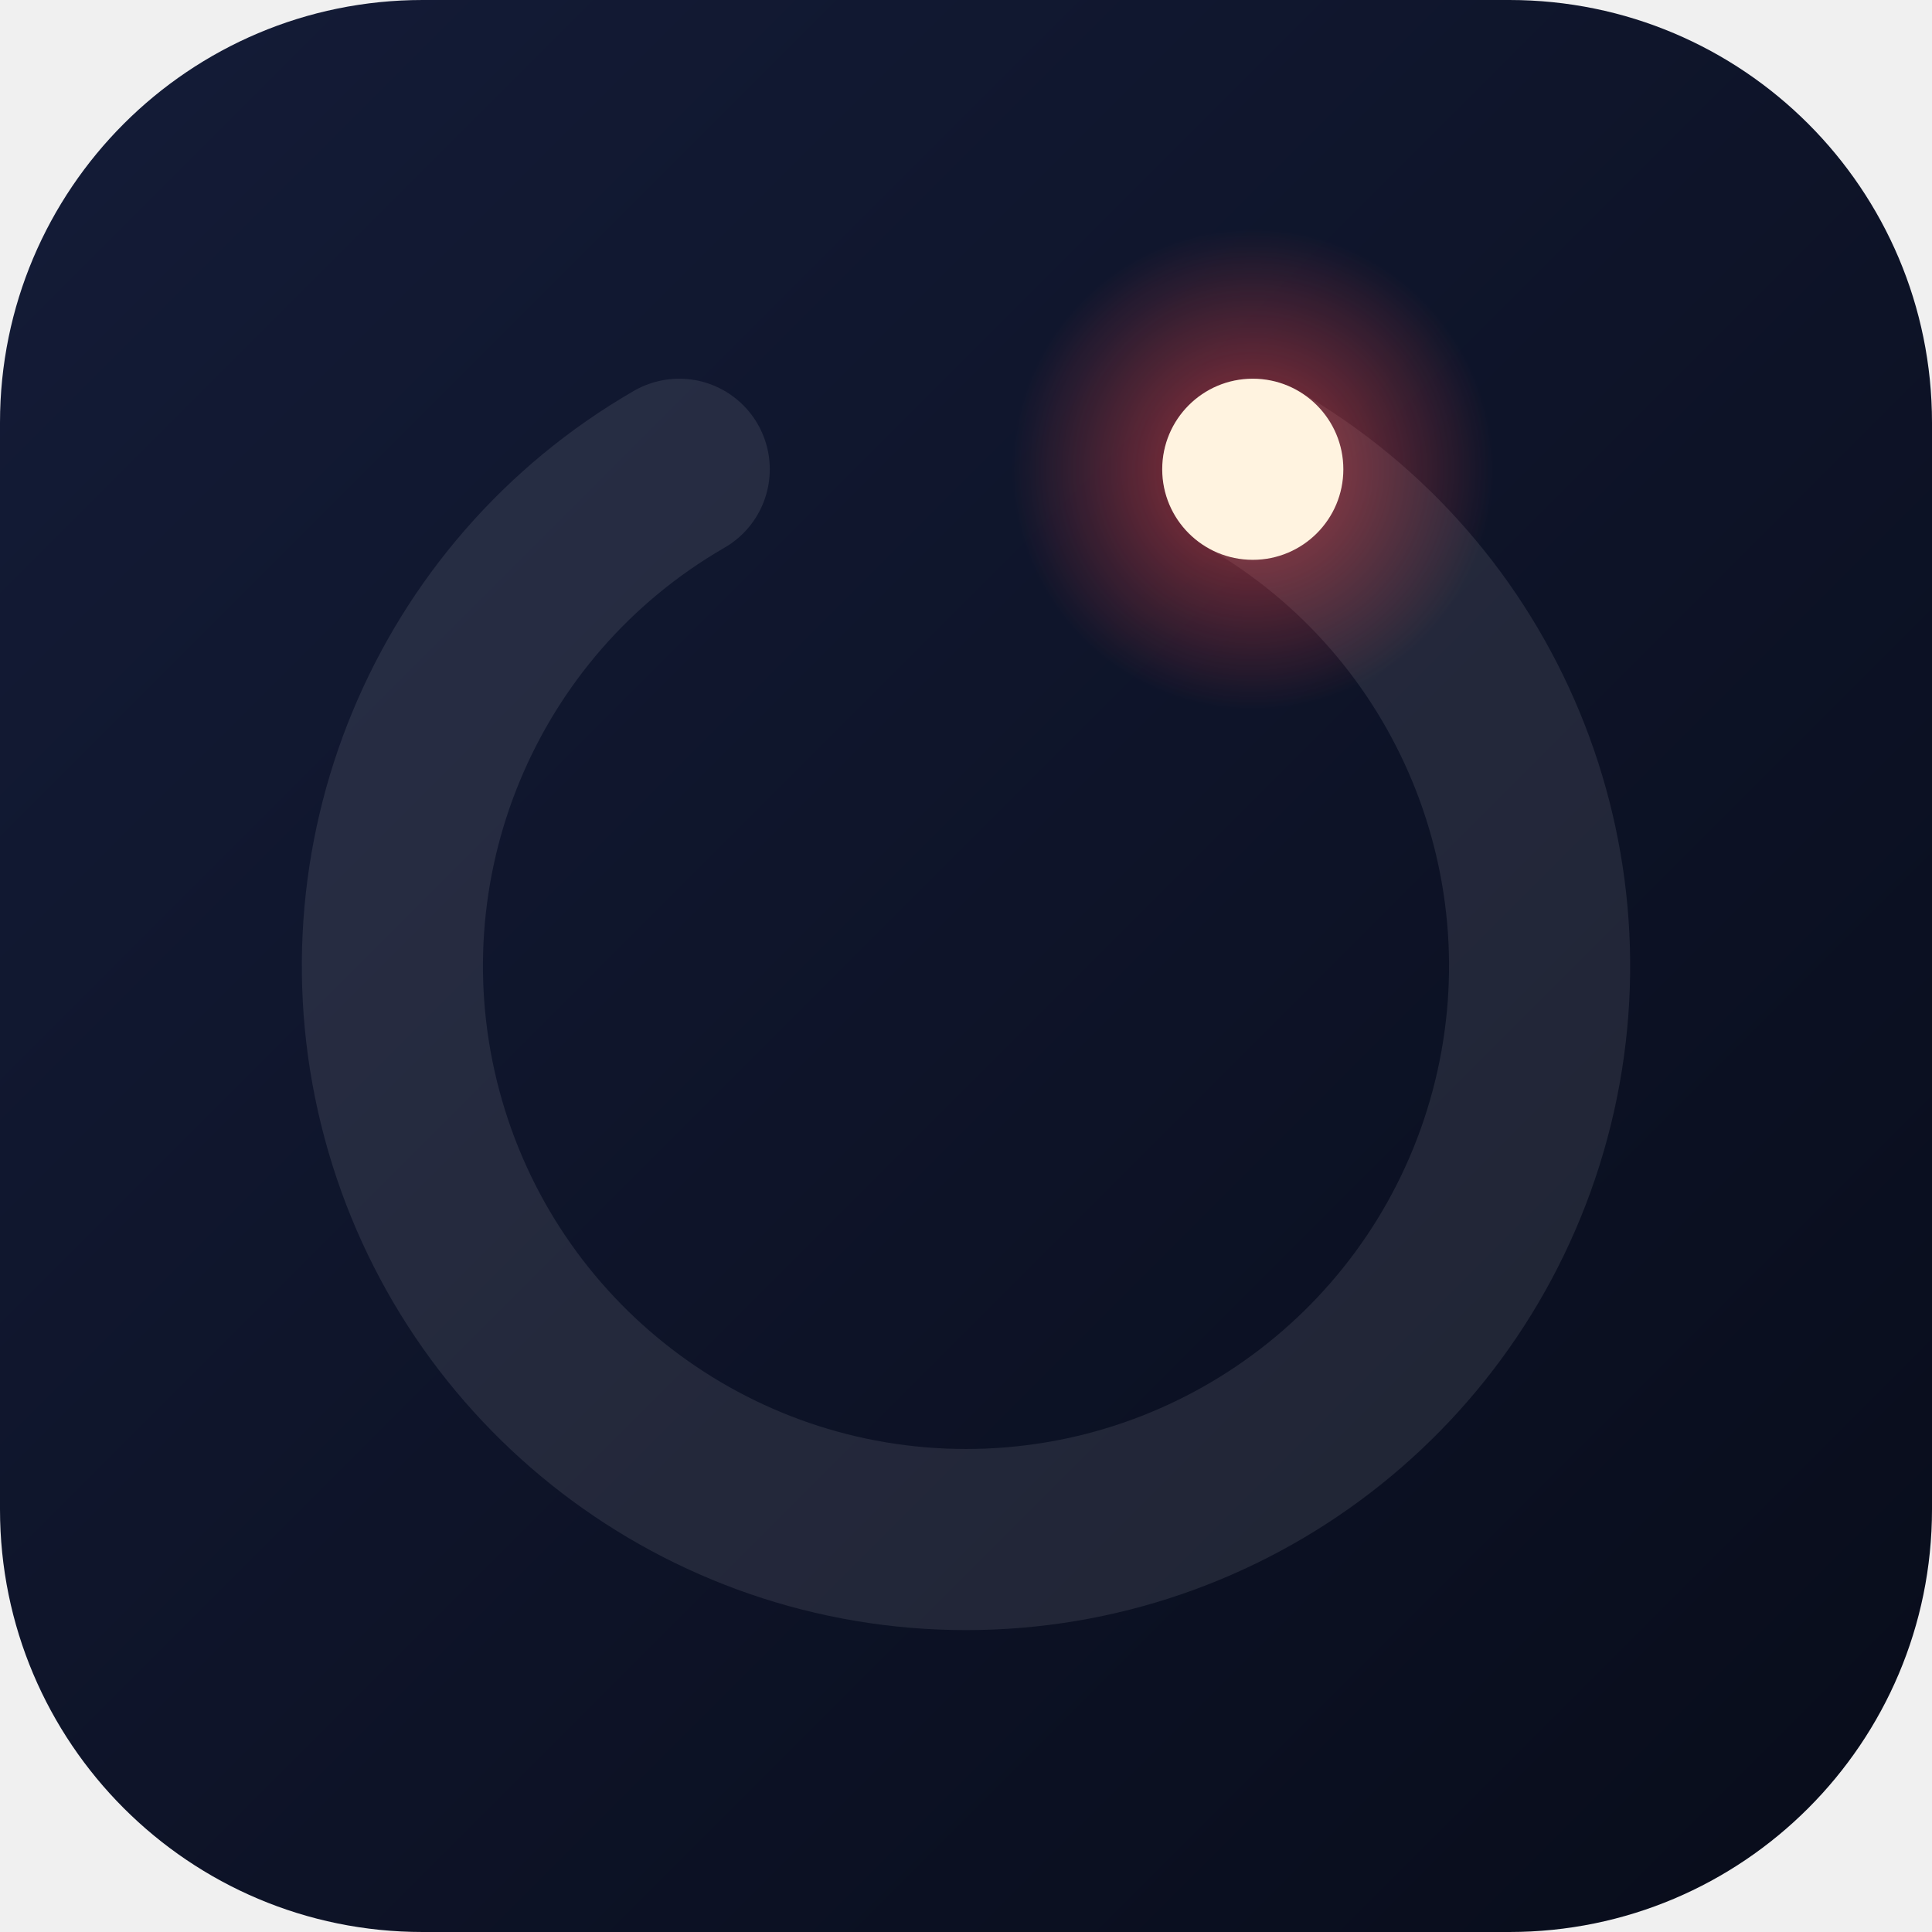
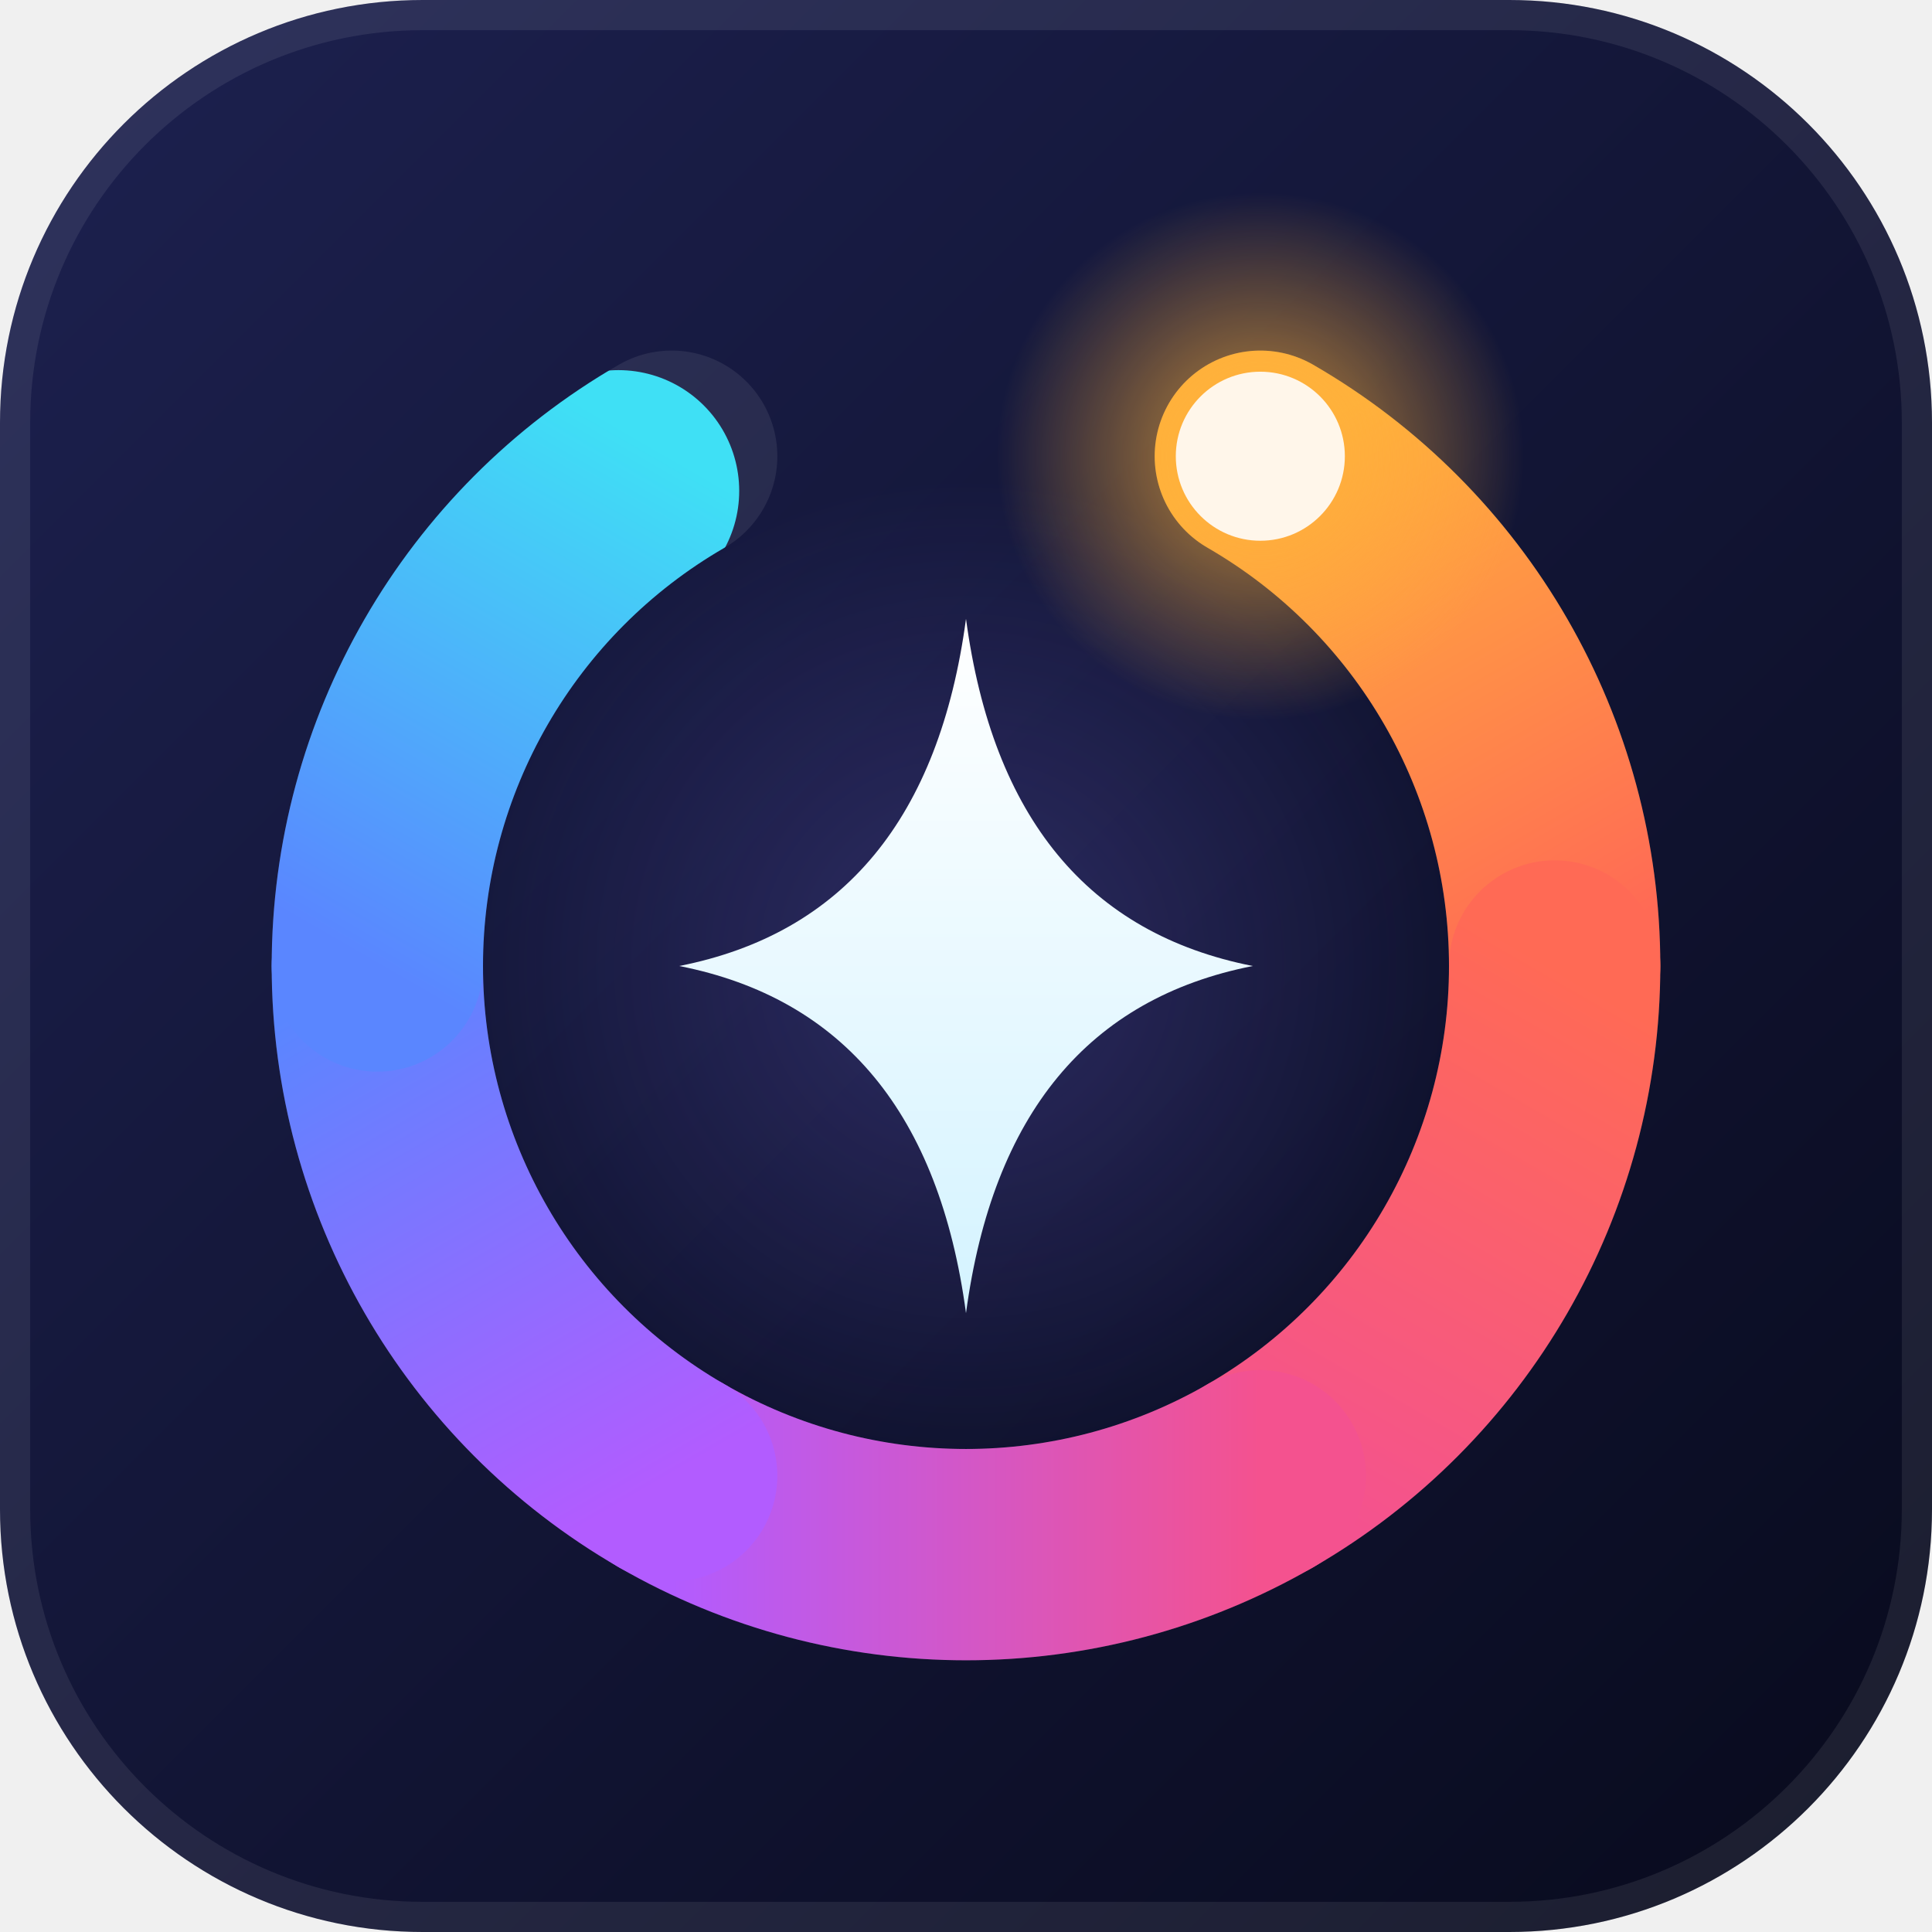
<svg xmlns="http://www.w3.org/2000/svg" viewBox="0 0 64 64" width="256" height="256" role="img" aria-label="AI Cooldown">
  <defs>
-     <linearGradient id="tile" x1="0" y1="0" x2="1" y2="1">
-       <stop offset="0" stop-color="#141c38" />
-       <stop offset="1" stop-color="#080c1a" />
+     <linearGradient id="m-tile" x1="0" y1="0" x2="1" y2="1">
+       <stop offset="0" stop-color="#1d2150" />
+       <stop offset="1" stop-color="#080a1c" />
    </linearGradient>
-     <radialGradient id="glow">
-       <stop offset="0" stop-color="#ff4b4b" stop-opacity="0.6" />
-       <stop offset="1" stop-color="#ff4b4b" stop-opacity="0" />
+     <linearGradient id="m-spark" x1="0" y1="0" x2="0" y2="1">
+       <stop offset="0" stop-color="#fff" />
+       <stop offset="1" stop-color="#d4f3ff" />
+     </linearGradient>
+     <radialGradient id="m-halo">
+       <stop offset="0" stop-color="#8b7bff" stop-opacity="0.22" />
+       <stop offset="1" stop-color="#8b7bff" stop-opacity="0" />
    </radialGradient>
-     <linearGradient id="s0" gradientUnits="userSpaceOnUse" x1="41.5" y1="15.545" x2="51" y2="32">
-       <stop offset="0" stop-color="#ff4b4b" />
-       <stop offset="1" stop-color="#ff7a2e" />
-     </linearGradient>
-     <linearGradient id="s1" gradientUnits="userSpaceOnUse" x1="51" y1="32" x2="41.5" y2="48.455">
-       <stop offset="0" stop-color="#ff7a2e" />
-       <stop offset="1" stop-color="#ffab3a" />
-     </linearGradient>
-     <linearGradient id="s2" gradientUnits="userSpaceOnUse" x1="41.5" y1="48.455" x2="22.5" y2="48.455">
-       <stop offset="0" stop-color="#ffab3a" />
-       <stop offset="1" stop-color="#ffd23f" />
-     </linearGradient>
-     <linearGradient id="s3" gradientUnits="userSpaceOnUse" x1="22.5" y1="48.455" x2="13" y2="32">
-       <stop offset="0" stop-color="#ffd23f" />
-       <stop offset="1" stop-color="#9be15d" />
-     </linearGradient>
-     <linearGradient id="s4" gradientUnits="userSpaceOnUse" x1="13" y1="32" x2="22.5" y2="15.545">
-       <stop offset="0" stop-color="#9be15d" />
-       <stop offset="1" stop-color="#34d399" />
-     </linearGradient>
-     <mask id="fill">
-       <path d="M 41.5 15.545 A 19 19 0 1 1 22.5 15.545" fill="none" stroke="#fff" stroke-width="7" stroke-linecap="round" stroke-dasharray="100" stroke-dashoffset="100">
+     <radialGradient id="m-glow">
+       <stop offset="0" stop-color="#ffb13b" stop-opacity="0.75" />
+       <stop offset="1" stop-color="#ffb13b" stop-opacity="0" />
+     </radialGradient>
+     <mask id="m-fill">
+       <path d="M 41.75 15.113 A 19.5 19.5 0 1 1 22.25 15.113" pathLength="100" fill="none" stroke="#fff" stroke-width="8" stroke-linecap="round" stroke-dasharray="100">
        <animate attributeName="stroke-dashoffset" values="100;0;0;0;100" keyTimes="0;0.66;0.86;0.93;1" dur="6s" repeatCount="indefinite" />
        <animate attributeName="opacity" values="1;1;1;0;0" keyTimes="0;0.66;0.86;0.93;1" dur="6s" repeatCount="indefinite" />
      </path>
    </mask>
+     <linearGradient id="m-s0" gradientUnits="userSpaceOnUse" x1="41.75" y1="15.113" x2="51.5" y2="32">
+       <stop offset="0" stop-color="#ffb13b" />
+       <stop offset="1" stop-color="#ff6a55" />
+     </linearGradient>
+     <linearGradient id="m-s1" gradientUnits="userSpaceOnUse" x1="51.5" y1="32" x2="41.75" y2="48.887">
+       <stop offset="0" stop-color="#ff6a55" />
+       <stop offset="1" stop-color="#f4528f" />
+     </linearGradient>
+     <linearGradient id="m-s2" gradientUnits="userSpaceOnUse" x1="41.75" y1="48.887" x2="22.25" y2="48.887">
+       <stop offset="0" stop-color="#f4528f" />
+       <stop offset="1" stop-color="#b25cff" />
+     </linearGradient>
+     <linearGradient id="m-s3" gradientUnits="userSpaceOnUse" x1="22.25" y1="48.887" x2="12.5" y2="32">
+       <stop offset="0" stop-color="#b25cff" />
+       <stop offset="1" stop-color="#5a86ff" />
+     </linearGradient>
+     <linearGradient id="m-s4" gradientUnits="userSpaceOnUse" x1="12.5" y1="32" x2="22.25" y2="15.113">
+       <stop offset="0" stop-color="#5a86ff" />
+       <stop offset="1" stop-color="#3fe0f5" />
+     </linearGradient>
  </defs>
-   <rect width="64" height="64" rx="14" fill="url(#tile)" />
-   <path d="M 41.5 15.545 A 19 19 0 1 1 22.5 15.545" fill="none" stroke="#fff" stroke-opacity="0.09" stroke-width="6" stroke-linecap="round" />
-   <g mask="url(#fill)">
-     <path d="M 41.5 15.545 A 19 19 0 0 1 51 32" fill="none" stroke="url(#s0)" stroke-width="6" stroke-linecap="round" />
-     <path d="M 51 32 A 19 19 0 0 1 41.5 48.455" fill="none" stroke="url(#s1)" stroke-width="6" stroke-linecap="round" />
-     <path d="M 41.5 48.455 A 19 19 0 0 1 22.5 48.455" fill="none" stroke="url(#s2)" stroke-width="6" stroke-linecap="round" />
-     <path d="M 22.5 48.455 A 19 19 0 0 1 13 32" fill="none" stroke="url(#s3)" stroke-width="6" stroke-linecap="round" />
-     <path d="M 13 32 A 19 19 0 0 1 22.5 15.545" fill="none" stroke="url(#s4)" stroke-width="6" stroke-linecap="round" />
+   <rect width="64" height="64" rx="14" fill="url(#m-tile)" />
+   <rect x="0.5" y="0.5" width="63" height="63" rx="13.5" fill="none" stroke="#fff" stroke-opacity="0.08" />
+   <circle cx="32" cy="32" r="16" fill="url(#m-halo)" />
+   <path d="M 41.75 15.113 A 19.5 19.5 0 1 1 22.25 15.113" fill="none" stroke="#fff" stroke-opacity="0.08" stroke-width="7" stroke-linecap="round" />
+   <g mask="url(#m-fill)">
+     <path d="M 41.75 15.113 A 19.5 19.5 0 0 1 51.5 32" fill="none" stroke="url(#m-s0)" stroke-width="7" stroke-linecap="round" />
+     <path d="M 51.5 32 A 19.5 19.5 0 0 1 41.75 48.887" fill="none" stroke="url(#m-s1)" stroke-width="7" stroke-linecap="round" />
+     <path d="M 41.75 48.887 A 19.5 19.5 0 0 1 22.25 48.887" fill="none" stroke="url(#m-s2)" stroke-width="7" stroke-linecap="round" />
+     <path d="M 22.25 48.887 A 19.5 19.5 0 0 1 12.5 32" fill="none" stroke="url(#m-s3)" stroke-width="7" stroke-linecap="round" />
+     <path d="M 12.5 32 A 19.5 19.5 0 0 1 22.25 15.113" fill="none" stroke="url(#m-s4)" stroke-width="7" stroke-linecap="round" />
  </g>
-   <circle cx="41.5" cy="15.545" r="8" fill="url(#glow)" />
-   <circle cx="41.5" cy="15.545" r="3" fill="#fff3e0" opacity="0">
+   <circle cx="41.75" cy="15.113" r="8.75" fill="url(#m-glow)" />
+   <circle cx="41.75" cy="15.113" r="3" fill="#fff6ea" opacity="0">
    <animate attributeName="r" values="3;3;3;10.8;10.8" keyTimes="0;0.64;0.68;0.86;1" dur="6s" repeatCount="indefinite" />
    <animate attributeName="opacity" values="0;0;0.85;0;0" keyTimes="0;0.64;0.68;0.86;1" dur="6s" repeatCount="indefinite" />
  </circle>
-   <circle cx="41.5" cy="15.545" r="3" fill="#fff3e0" />
+   <circle cx="41.75" cy="15.113" r="2.8" fill="#fff6ea" />
+   <g transform="translate(32 32)">
+     <path d="M 0 -11.5 Q 1.33 -1.61 9.5 0 Q 1.33 1.61 0 11.5 Q -1.33 1.61 -9.5 0 Q -1.33 -1.61 0 -11.5 Z" fill="url(#m-spark)">
+       <animateTransform attributeName="transform" type="scale" values="0.8;0.8;1.18;1;1;0.8;0.8" keyTimes="0;0.62;0.67;0.73;0.86;0.93;1" dur="6s" repeatCount="indefinite" />
+       <animate attributeName="opacity" values="0.3;0.3;1;1;1;0.3;0.3" keyTimes="0;0.62;0.67;0.73;0.86;0.93;1" dur="6s" repeatCount="indefinite" />
+     </path>
+   </g>
</svg>
